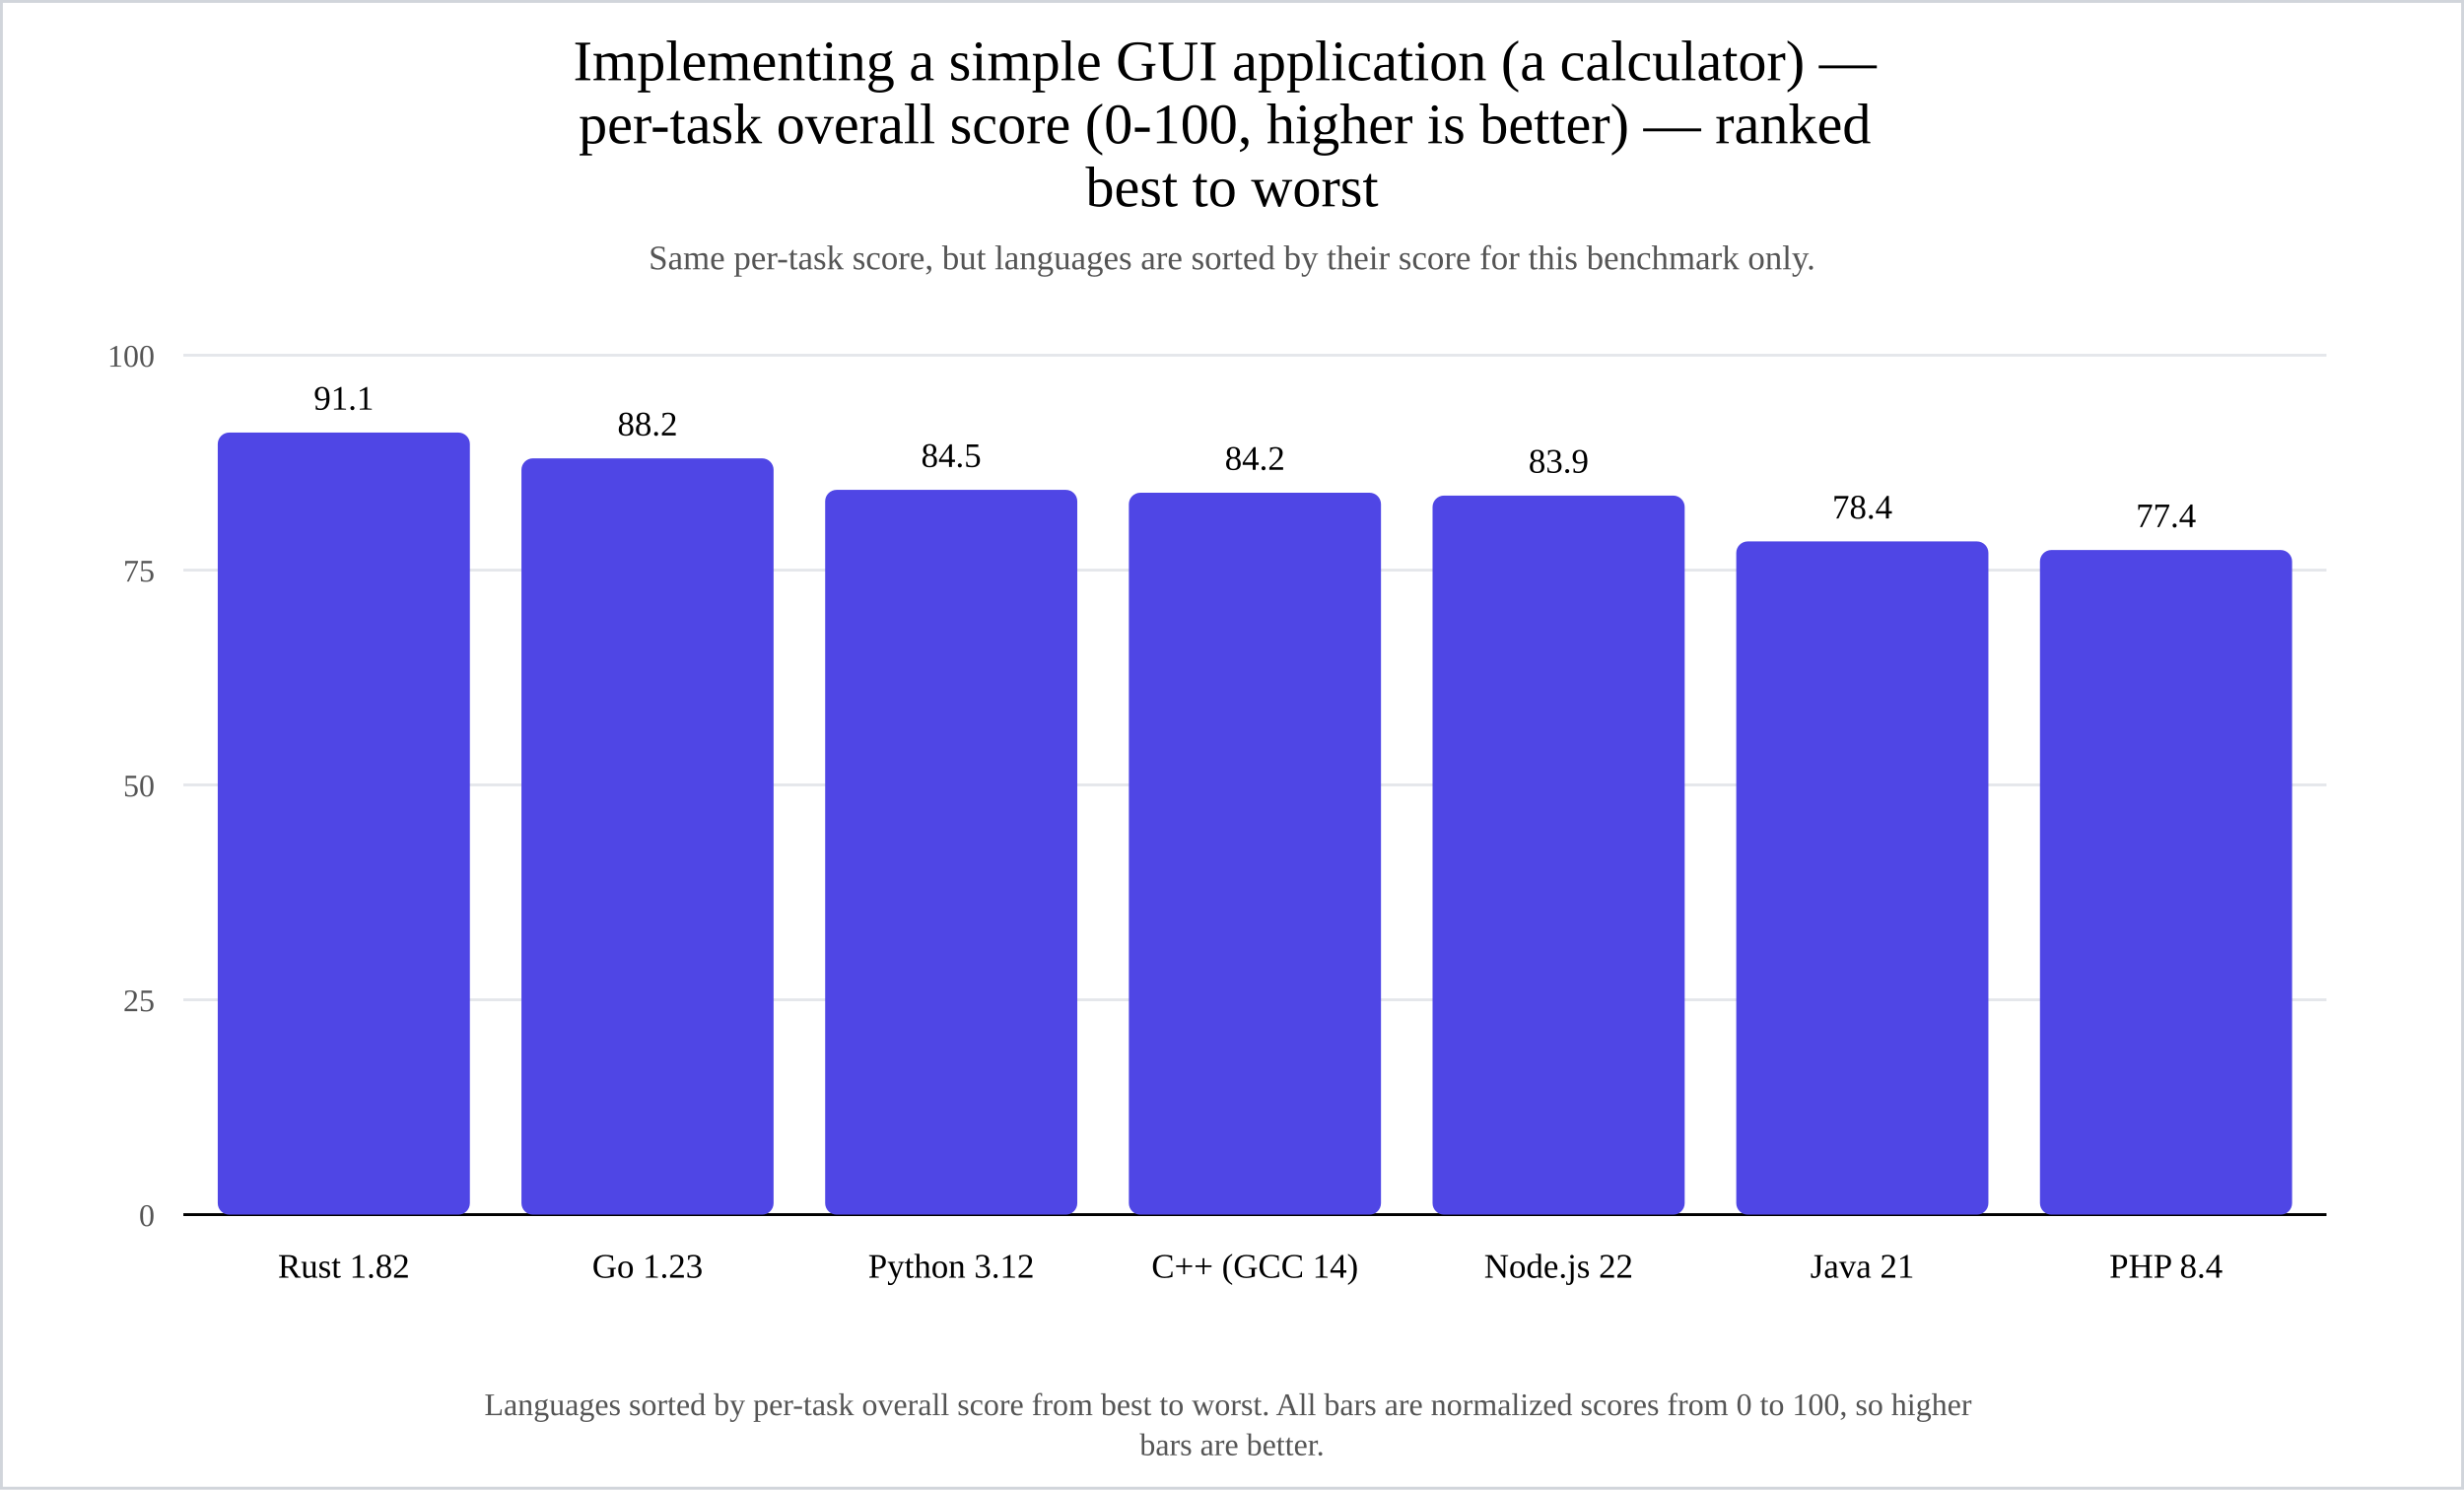
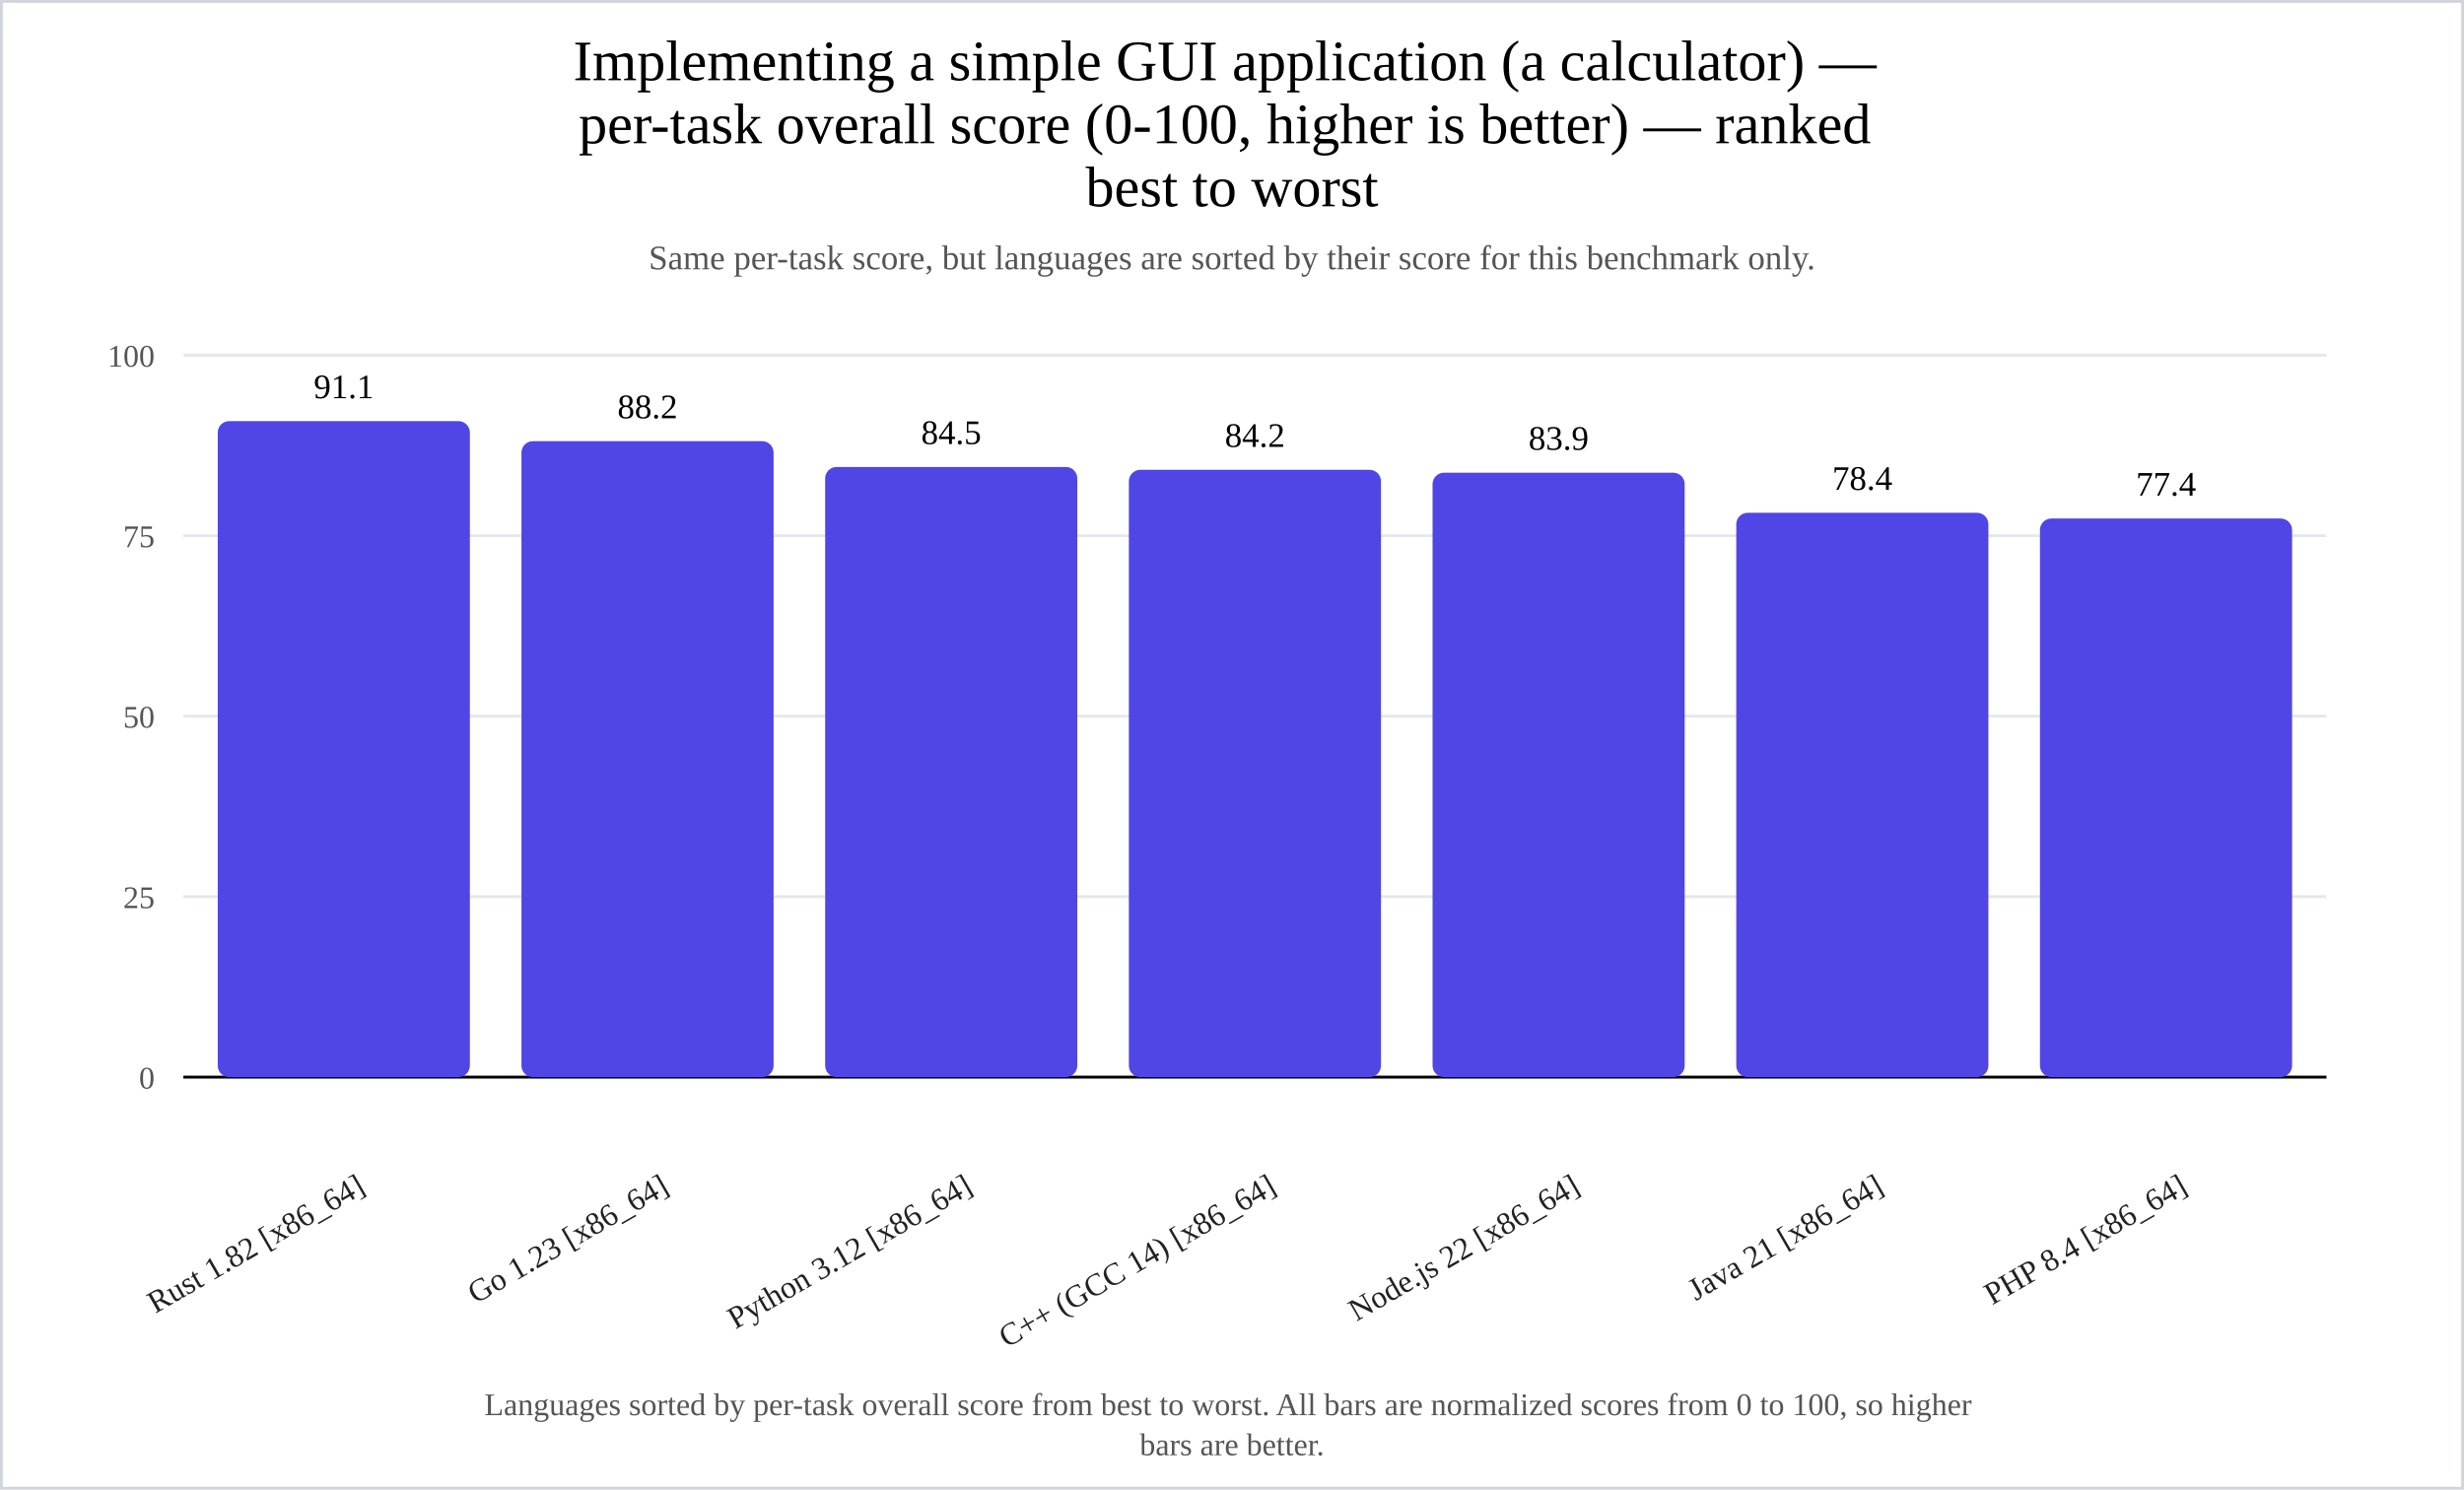
<svg xmlns="http://www.w3.org/2000/svg" width="860" height="520" viewBox="0 0 860 520">
  <rect x="0" y="0" width="860" height="520" fill="#ffffff" />
  <rect x="0.5" y="0.5" width="859" height="519" fill="none" stroke="#d1d5db" />
  <text x="430.0" y="28" text-anchor="middle" font-size="20" fill="#000">
    <tspan x="430.0" dy="0">Implementing a simple GUI application (a calculator) —</tspan>
    <tspan x="430.0" dy="22">per-task overall score (0-100, higher is better) — ranked</tspan>
    <tspan x="430.0" dy="22">best to worst</tspan>
  </text>
  <text x="430.0" y="94" text-anchor="middle" font-size="12" fill="#555">
    <tspan x="430.0" dy="0">Same per-task score, but languages are sorted by their score for this benchmark only.</tspan>
  </text>
-   <line x1="64" y1="424" x2="812" y2="424" stroke="#e5e7eb" stroke-width="1" />
-   <text x="54" y="428" text-anchor="end" font-size="11" fill="#555">0</text>
-   <line x1="64" y1="349" x2="812" y2="349" stroke="#e5e7eb" stroke-width="1" />
-   <text x="54" y="353" text-anchor="end" font-size="11" fill="#555">25</text>
-   <line x1="64" y1="274" x2="812" y2="274" stroke="#e5e7eb" stroke-width="1" />
-   <text x="54" y="278" text-anchor="end" font-size="11" fill="#555">50</text>
-   <line x1="64" y1="199" x2="812" y2="199" stroke="#e5e7eb" stroke-width="1" />
-   <text x="54" y="203" text-anchor="end" font-size="11" fill="#555">75</text>
+   <line x1="64" y1="376" x2="812" y2="376" stroke="#e5e7eb" stroke-width="1" />
+   <text x="54" y="380" text-anchor="end" font-size="11" fill="#555">0</text>
+   <line x1="64" y1="313" x2="812" y2="313" stroke="#e5e7eb" stroke-width="1" />
+   <text x="54" y="317" text-anchor="end" font-size="11" fill="#555">25</text>
+   <line x1="64" y1="250" x2="812" y2="250" stroke="#e5e7eb" stroke-width="1" />
+   <text x="54" y="254" text-anchor="end" font-size="11" fill="#555">50</text>
+   <line x1="64" y1="187" x2="812" y2="187" stroke="#e5e7eb" stroke-width="1" />
+   <text x="54" y="191" text-anchor="end" font-size="11" fill="#555">75</text>
  <line x1="64" y1="124" x2="812" y2="124" stroke="#e5e7eb" stroke-width="1" />
  <text x="54" y="128" text-anchor="end" font-size="11" fill="#555">100</text>
-   <line x1="64" y1="424" x2="812" y2="424" stroke="black" />
-   <rect x="76" y="151" width="88" height="273" rx="4" fill="#4f46e5" />
-   <text x="120.0" y="446" text-anchor="middle" font-size="12">Rust 1.82</text>
-   <text x="120.0" y="143" text-anchor="middle" font-size="12">91.1</text>
-   <rect x="182" y="160" width="88" height="264" rx="4" fill="#4f46e5" />
-   <text x="226.0" y="446" text-anchor="middle" font-size="12">Go 1.23</text>
-   <text x="226.0" y="152" text-anchor="middle" font-size="12">88.2</text>
-   <rect x="288" y="171" width="88" height="253" rx="4" fill="#4f46e5" />
-   <text x="332.0" y="446" text-anchor="middle" font-size="12">Python 3.12</text>
-   <text x="332.0" y="163" text-anchor="middle" font-size="12">84.5</text>
-   <rect x="394" y="172" width="88" height="252" rx="4" fill="#4f46e5" />
-   <text x="438.0" y="446" text-anchor="middle" font-size="12">C++ (GCC 14)</text>
-   <text x="438.0" y="164" text-anchor="middle" font-size="12">84.2</text>
-   <rect x="500" y="173" width="88" height="251" rx="4" fill="#4f46e5" />
-   <text x="544.0" y="446" text-anchor="middle" font-size="12">Node.js 22</text>
-   <text x="544.0" y="165" text-anchor="middle" font-size="12">83.9</text>
-   <rect x="606" y="189" width="88" height="235" rx="4" fill="#4f46e5" />
-   <text x="650.0" y="446" text-anchor="middle" font-size="12">Java 21</text>
-   <text x="650.0" y="181" text-anchor="middle" font-size="12">78.4</text>
-   <rect x="712" y="192" width="88" height="232" rx="4" fill="#4f46e5" />
-   <text x="756.0" y="446" text-anchor="middle" font-size="12">PHP 8.4</text>
-   <text x="756.0" y="184" text-anchor="middle" font-size="12">77.4</text>
+   <line x1="64" y1="376" x2="812" y2="376" stroke="black" />
+   <rect x="76" y="147" width="88" height="229" rx="4" fill="#4f46e5" />
+   <text x="128.0" y="416" transform="rotate(-30 128.0 416)" text-anchor="end" font-size="11" fill="#222">Rust 1.82 [x86_64]</text>
+   <text x="120.0" y="139" text-anchor="middle" font-size="12">91.1</text>
+   <rect x="182" y="154" width="88" height="222" rx="4" fill="#4f46e5" />
+   <text x="234.0" y="416" transform="rotate(-30 234.0 416)" text-anchor="end" font-size="11" fill="#222">Go 1.23 [x86_64]</text>
+   <text x="226.0" y="146" text-anchor="middle" font-size="12">88.2</text>
+   <rect x="288" y="163" width="88" height="213" rx="4" fill="#4f46e5" />
+   <text x="340.0" y="416" transform="rotate(-30 340.0 416)" text-anchor="end" font-size="11" fill="#222">Python 3.12 [x86_64]</text>
+   <text x="332.0" y="155" text-anchor="middle" font-size="12">84.5</text>
+   <rect x="394" y="164" width="88" height="212" rx="4" fill="#4f46e5" />
+   <text x="446.0" y="416" transform="rotate(-30 446.0 416)" text-anchor="end" font-size="11" fill="#222">C++ (GCC 14) [x86_64]</text>
+   <text x="438.0" y="156" text-anchor="middle" font-size="12">84.2</text>
+   <rect x="500" y="165" width="88" height="211" rx="4" fill="#4f46e5" />
+   <text x="552.0" y="416" transform="rotate(-30 552.0 416)" text-anchor="end" font-size="11" fill="#222">Node.js 22 [x86_64]</text>
+   <text x="544.0" y="157" text-anchor="middle" font-size="12">83.9</text>
+   <rect x="606" y="179" width="88" height="197" rx="4" fill="#4f46e5" />
+   <text x="658.0" y="416" transform="rotate(-30 658.0 416)" text-anchor="end" font-size="11" fill="#222">Java 21 [x86_64]</text>
+   <text x="650.0" y="171" text-anchor="middle" font-size="12">78.4</text>
+   <rect x="712" y="181" width="88" height="195" rx="4" fill="#4f46e5" />
+   <text x="764.0" y="416" transform="rotate(-30 764.0 416)" text-anchor="end" font-size="11" fill="#222">PHP 8.4 [x86_64]</text>
+   <text x="756.0" y="173" text-anchor="middle" font-size="12">77.4</text>
  <text x="430.0" y="494" text-anchor="middle" font-size="11" fill="#555">
    <tspan x="430.0" dy="0">Languages sorted by per-task overall score from best to worst. All bars are normalized scores from 0 to 100, so higher</tspan>
    <tspan x="430.0" dy="14">bars are better.</tspan>
  </text>
</svg>
